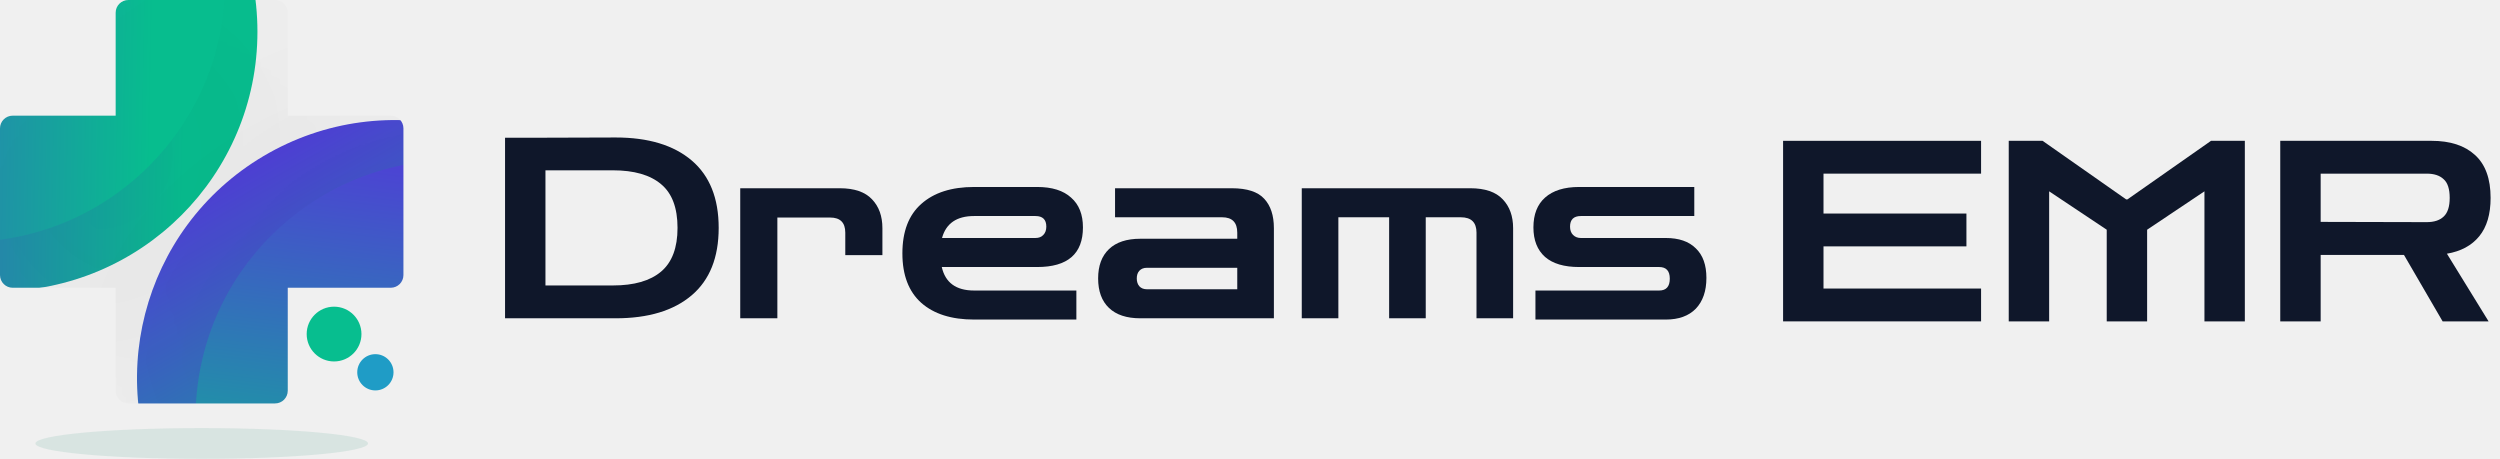
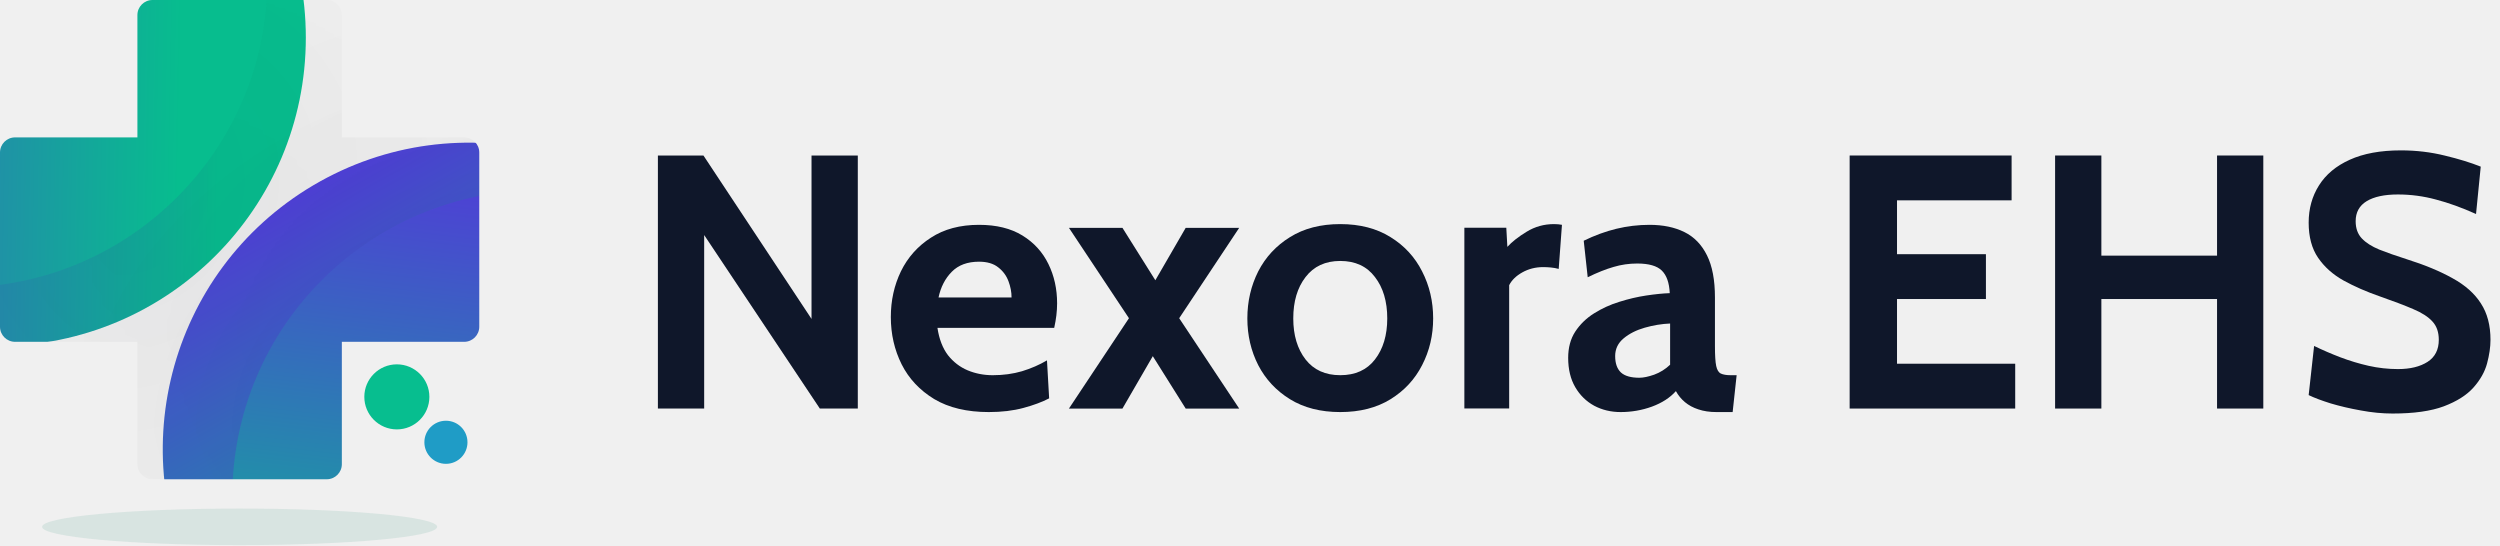
- <svg xmlns="http://www.w3.org/2000/svg" width="158" height="29" viewBox="0 0 158 29" fill="none">
-   <mask id="mask0_10422_8578" style="mask-type:alpha" maskUnits="userSpaceOnUse" x="0" y="0" width="26" height="26">
-     <path d="M7.31 0.802C7.31 0.359 7.669 0 8.113 0H17.384C17.827 0 18.186 0.359 18.186 0.802V24.694C18.186 25.137 17.827 25.497 17.384 25.497H8.113C7.669 25.497 7.31 25.137 7.31 24.694V0.802Z" fill="url(#paint0_linear_10422_8578)" />
-     <path d="M0.802 18.186C0.359 18.186 0 17.827 0 17.384V8.113C0 7.669 0.359 7.31 0.802 7.31H24.694C25.137 7.31 25.497 7.669 25.497 8.113V17.384C25.497 17.827 25.137 18.186 24.694 18.186H0.802Z" fill="url(#paint1_linear_10422_8578)" />
-   </mask>
-   <g mask="url(#mask0_10422_8578)">
-     <path d="M16.27 2.004C16.27 11.065 8.924 18.41 -0.137 18.41C-9.198 18.41 -16.544 11.065 -16.544 2.004C-16.544 -7.057 -9.198 -14.403 -0.137 -14.403C8.924 -14.403 16.27 -7.057 16.27 2.004Z" fill="url(#paint2_linear_10422_8578)" />
-     <g filter="url(#filter0_dd_10422_8578)">
-       <path d="M14.226 -1.11C14.226 7.951 6.88 15.296 -2.181 15.296C-11.242 15.296 -18.587 7.951 -18.587 -1.11C-18.587 -10.171 -11.242 -17.517 -2.181 -17.517C6.88 -17.517 14.226 -10.171 14.226 -1.11Z" fill="url(#paint3_linear_10422_8578)" />
+ <svg xmlns="http://www.w3.org/2000/svg" width="133" height="29" viewBox="0 0 133 29" fill="none">
+   <g clip-path="url(#clip0_185_418)">
+     <mask id="mask0_185_418" style="mask-type:alpha" maskUnits="userSpaceOnUse" x="0" y="0" width="26" height="26">
+       <path d="M7.31 0.802C7.31 0.359 7.669 0 8.113 0H17.384C17.827 0 18.186 0.359 18.186 0.802V24.694C18.186 25.137 17.827 25.497 17.384 25.497H8.113C7.669 25.497 7.31 25.137 7.31 24.694V0.802Z" fill="url(#paint0_linear_185_418)" />
+       <path d="M0.802 18.185C0.359 18.185 0 17.826 0 17.383V8.111C0 7.668 0.359 7.309 0.802 7.309H24.694C25.137 7.309 25.497 7.668 25.497 8.111V17.383C25.497 17.826 25.137 18.185 24.694 18.185H0.802Z" fill="url(#paint1_linear_185_418)" />
+     </mask>
+     <g mask="url(#mask0_185_418)">
+       <path d="M16.27 2.004C16.27 11.065 8.924 18.411 -0.137 18.411C-9.198 18.411 -16.544 11.065 -16.544 2.004C-16.544 -7.057 -9.198 -14.402 -0.137 -14.402C8.924 -14.402 16.27 -7.057 16.27 2.004Z" fill="url(#paint2_linear_185_418)" />
+       <g filter="url(#filter0_dd_185_418)">
+         <path d="M14.226 -1.109C14.226 7.952 6.88 15.297 -2.181 15.297C-11.242 15.297 -18.587 7.952 -18.587 -1.109C-18.587 -10.17 -11.242 -17.516 -2.181 -17.516C6.88 -17.516 14.226 -10.17 14.226 -1.109Z" fill="url(#paint3_linear_185_418)" />
+       </g>
+       <path d="M33.251 37.915C25.504 42.496 15.51 39.929 10.93 32.182C6.349 24.435 8.916 14.441 16.663 9.861C24.41 5.28 34.403 7.847 38.984 15.594C43.564 23.341 40.998 33.335 33.251 37.915Z" fill="url(#paint4_linear_185_418)" />
+       <g filter="url(#filter1_dd_185_418)">
+         <path d="M27.026 42.632C18.071 41.732 11.541 33.744 12.441 24.789C13.341 15.834 21.329 9.304 30.284 10.204C39.239 11.104 45.769 19.092 44.869 28.047C43.969 37.002 35.981 43.532 27.026 42.632Z" fill="url(#paint5_linear_185_418)" />
+       </g>
    </g>
-     <path d="M33.251 37.913C25.504 42.494 15.51 39.927 10.93 32.18C6.349 24.433 8.916 14.44 16.663 9.859C24.41 5.279 34.403 7.845 38.984 15.592C43.564 23.339 40.998 33.333 33.251 37.913Z" fill="url(#paint4_linear_10422_8578)" />
-     <g filter="url(#filter1_dd_10422_8578)">
-       <path d="M27.026 42.63C18.071 41.731 11.541 33.742 12.441 24.787C13.341 15.833 21.329 9.303 30.284 10.202C39.239 11.102 45.769 19.091 44.869 28.046C43.969 37 35.981 43.53 27.026 42.63Z" fill="url(#paint5_linear_10422_8578)" />
-     </g>
+     <path d="M21.113 22.844C22.069 22.844 22.843 22.069 22.843 21.113C22.843 20.158 22.069 19.383 21.113 19.383C20.157 19.383 19.382 20.158 19.382 21.113C19.382 22.069 20.157 22.844 21.113 22.844Z" fill="#07BE8F" />
+     <path d="M23.724 24.676C24.357 24.676 24.87 24.162 24.87 23.529C24.87 22.896 24.357 22.383 23.724 22.383C23.09 22.383 22.577 22.896 22.577 23.529C22.577 24.162 23.09 24.676 23.724 24.676Z" fill="#1F9CC6" />
+     <path d="M12.748 29.001C18.553 29.001 23.258 28.565 23.258 28.028C23.258 27.49 18.553 27.055 12.748 27.055C6.944 27.055 2.238 27.49 2.238 28.028C2.238 28.565 6.944 29.001 12.748 29.001Z" fill="#479681" fill-opacity="0.14" />
+     <path d="M127.283 22C126.738 22 126.177 21.945 125.6 21.837C125.023 21.734 124.488 21.609 123.994 21.462C123.501 21.308 123.11 21.16 122.821 21.019L123.11 18.404C123.558 18.622 124.026 18.824 124.513 19.01C125.001 19.195 125.501 19.346 126.013 19.462C126.526 19.577 127.045 19.635 127.571 19.635C128.225 19.635 128.751 19.506 129.148 19.25C129.545 18.994 129.744 18.603 129.744 18.077C129.744 17.673 129.632 17.349 129.408 17.106C129.183 16.856 128.84 16.635 128.379 16.442C127.917 16.244 127.327 16.019 126.61 15.769C125.892 15.519 125.247 15.237 124.677 14.923C124.106 14.603 123.654 14.199 123.321 13.711C122.988 13.224 122.821 12.603 122.821 11.846C122.821 11.103 123.004 10.442 123.369 9.865C123.735 9.282 124.279 8.827 125.004 8.5C125.735 8.167 126.642 8 127.725 8C128.545 8 129.327 8.093 130.071 8.279C130.815 8.458 131.449 8.654 131.975 8.865L131.725 11.385C130.968 11.045 130.257 10.789 129.59 10.615C128.93 10.436 128.257 10.346 127.571 10.346C126.853 10.346 126.299 10.465 125.908 10.702C125.517 10.939 125.321 11.295 125.321 11.769C125.321 12.147 125.43 12.452 125.648 12.683C125.866 12.914 126.177 13.112 126.581 13.279C126.985 13.439 127.468 13.609 128.033 13.789C129.007 14.096 129.824 14.436 130.485 14.808C131.151 15.173 131.651 15.619 131.985 16.144C132.324 16.663 132.494 17.308 132.494 18.077C132.494 18.462 132.433 18.881 132.311 19.337C132.19 19.785 131.949 20.212 131.59 20.615C131.231 21.019 130.706 21.353 130.013 21.615C129.327 21.872 128.417 22 127.283 22Z" fill="#0F172A" />
+     <path d="M109.331 21.735V8.273H111.793V13.6H117.947V8.273H120.408V21.735H117.947V15.908H111.793V21.735H109.331Z" fill="#0F172A" />
+     <path d="M98.401 21.735V8.273H107.017V10.658H100.921V13.523H105.651V15.908H100.921V19.35H107.209V21.735H98.401Z" fill="#0F172A" />
+     <path d="M86.216 21.922C85.703 21.922 85.235 21.81 84.812 21.586C84.389 21.355 84.052 21.025 83.802 20.596C83.552 20.166 83.427 19.647 83.427 19.038C83.427 18.493 83.552 18.028 83.802 17.644C84.059 17.253 84.392 16.929 84.802 16.672C85.219 16.41 85.668 16.204 86.148 16.057C86.636 15.903 87.113 15.791 87.581 15.721C88.055 15.65 88.472 15.608 88.831 15.596C88.805 15.044 88.664 14.644 88.408 14.394C88.152 14.144 87.716 14.019 87.1 14.019C86.671 14.019 86.251 14.079 85.841 14.201C85.437 14.317 84.978 14.499 84.466 14.749L84.254 12.807C84.831 12.525 85.408 12.313 85.985 12.172C86.568 12.031 87.158 11.961 87.754 11.961C88.472 11.961 89.091 12.089 89.61 12.346C90.129 12.602 90.53 13.015 90.812 13.586C91.094 14.15 91.235 14.897 91.235 15.826V18.422C91.235 18.903 91.257 19.253 91.302 19.471C91.347 19.682 91.43 19.817 91.552 19.874C91.674 19.932 91.85 19.961 92.081 19.961H92.389L92.177 21.922H91.312C90.953 21.922 90.632 21.874 90.35 21.778C90.075 21.689 89.838 21.56 89.639 21.394C89.44 21.227 89.28 21.032 89.158 20.807C88.844 21.16 88.418 21.435 87.879 21.634C87.347 21.826 86.793 21.922 86.216 21.922ZM87.216 20.096C87.427 20.096 87.69 20.041 88.004 19.932C88.318 19.817 88.6 19.64 88.85 19.403V17.211C88.402 17.23 87.953 17.304 87.504 17.432C87.055 17.56 86.68 17.749 86.379 17.999C86.078 18.249 85.927 18.564 85.927 18.942C85.927 19.333 86.03 19.624 86.235 19.817C86.44 20.003 86.767 20.096 87.216 20.096Z" fill="#0F172A" />
+     <path d="M77.904 21.73V12.114H80.135L80.192 13.133C80.436 12.864 80.779 12.595 81.221 12.326C81.663 12.056 82.147 11.922 82.673 11.922C82.827 11.922 82.968 11.935 83.096 11.96L82.923 14.306C82.782 14.268 82.641 14.242 82.5 14.23C82.365 14.217 82.231 14.21 82.096 14.21C81.692 14.21 81.324 14.303 80.99 14.489C80.657 14.675 80.423 14.903 80.288 15.172V21.73H77.904Z" fill="#0F172A" />
+     <path d="M71.302 21.922C70.257 21.922 69.366 21.694 68.629 21.239C67.892 20.784 67.327 20.178 66.936 19.422C66.552 18.666 66.359 17.838 66.359 16.941C66.359 16.037 66.552 15.204 66.936 14.441C67.327 13.678 67.892 13.069 68.629 12.614C69.366 12.153 70.257 11.922 71.302 11.922C72.347 11.922 73.238 12.153 73.975 12.614C74.712 13.069 75.273 13.678 75.658 14.441C76.049 15.204 76.244 16.037 76.244 16.941C76.244 17.838 76.049 18.666 75.658 19.422C75.273 20.178 74.712 20.784 73.975 21.239C73.238 21.694 72.347 21.922 71.302 21.922ZM71.302 19.96C72.103 19.96 72.719 19.681 73.148 19.124C73.584 18.56 73.802 17.832 73.802 16.941C73.802 16.037 73.584 15.303 73.148 14.739C72.719 14.169 72.103 13.883 71.302 13.883C70.507 13.883 69.892 14.169 69.456 14.739C69.02 15.303 68.802 16.037 68.802 16.941C68.802 17.832 69.02 18.56 69.456 19.124C69.892 19.681 70.507 19.96 71.302 19.96Z" fill="#0F172A" />
+     <path d="M56.867 21.736L60.06 16.929L56.867 12.121H59.714L61.464 14.91L63.079 12.121H65.925L62.733 16.929L65.925 21.736H63.079L61.329 18.948L59.714 21.736H56.867Z" fill="#0F172A" />
+     <path d="M52.603 21.922C51.443 21.922 50.475 21.692 49.699 21.23C48.93 20.762 48.353 20.147 47.968 19.384C47.584 18.615 47.392 17.775 47.392 16.865C47.392 15.987 47.571 15.176 47.93 14.432C48.295 13.688 48.827 13.092 49.526 12.644C50.225 12.188 51.077 11.961 52.084 11.961C53.007 11.961 53.776 12.15 54.392 12.528C55.007 12.906 55.468 13.413 55.776 14.047C56.084 14.676 56.238 15.371 56.238 16.134C56.238 16.346 56.225 16.56 56.199 16.778C56.173 16.99 56.135 17.211 56.084 17.442H49.872C49.962 18.038 50.148 18.522 50.43 18.894C50.718 19.259 51.068 19.528 51.478 19.701C51.895 19.874 52.34 19.961 52.815 19.961C53.372 19.961 53.892 19.89 54.372 19.749C54.853 19.602 55.295 19.41 55.699 19.172L55.815 21.192C55.449 21.384 54.994 21.554 54.449 21.701C53.904 21.849 53.289 21.922 52.603 21.922ZM49.93 15.826H53.815C53.815 15.538 53.76 15.249 53.651 14.961C53.542 14.666 53.359 14.419 53.103 14.221C52.853 14.022 52.513 13.922 52.084 13.922C51.468 13.922 50.984 14.102 50.632 14.461C50.279 14.82 50.045 15.275 49.93 15.826Z" fill="#0F172A" />
+     <path d="M35 21.735V8.273H37.423L43.173 16.966V8.273H45.635V21.735H43.615L37.462 12.504V21.735H35Z" fill="#0F172A" />
  </g>
-   <circle cx="21.113" cy="21.113" r="1.731" fill="#07BE8F" />
-   <circle cx="23.724" cy="23.529" r="1.146" fill="#1F9CC6" />
-   <ellipse cx="12.748" cy="28.027" rx="10.51" ry="0.973" fill="#479681" fill-opacity="0.14" />
-   <path d="M31.919 20.116V8.705H33.803L38.91 8.689C40.974 8.689 42.575 9.173 43.714 10.141C44.852 11.11 45.421 12.53 45.421 14.403C45.421 16.275 44.852 17.696 43.714 18.664C42.575 19.632 40.974 20.116 38.91 20.116H31.919ZM38.734 10.764H34.473V18.041H38.734C40.075 18.041 41.091 17.749 41.782 17.164C42.474 16.578 42.82 15.658 42.82 14.403C42.82 13.136 42.474 12.216 41.782 11.642C41.091 11.056 40.075 10.764 38.734 10.764Z" fill="#0F172A" />
-   <path d="M46.783 20.116V11.897H53.071C53.996 11.897 54.677 12.131 55.114 12.599C55.55 13.057 55.768 13.663 55.768 14.419V16.126H53.422V14.706C53.422 14.068 53.103 13.748 52.464 13.748H49.129V20.116H46.783Z" fill="#0F172A" />
-   <path d="M61.563 20.196C60.137 20.196 59.025 19.845 58.227 19.143C57.429 18.43 57.031 17.387 57.031 16.015C57.031 14.631 57.429 13.589 58.227 12.886C59.025 12.174 60.137 11.817 61.563 11.817H65.553C66.489 11.817 67.202 12.041 67.692 12.488C68.192 12.924 68.442 13.552 68.442 14.371C68.442 16.041 67.479 16.876 65.553 16.876H59.52C59.744 17.866 60.425 18.361 61.563 18.361H68.027V20.196H61.563ZM61.563 13.653C60.467 13.653 59.791 14.115 59.536 15.041H65.441C65.654 15.041 65.819 14.977 65.936 14.85C66.064 14.722 66.127 14.546 66.127 14.323C66.127 13.876 65.899 13.653 65.441 13.653H61.563Z" fill="#0F172A" />
-   <path d="M72.067 20.116C71.205 20.116 70.546 19.898 70.088 19.462C69.63 19.026 69.402 18.403 69.402 17.595C69.402 16.797 69.63 16.18 70.088 15.743C70.546 15.307 71.205 15.089 72.067 15.089H78.195V14.706C78.195 14.057 77.876 13.732 77.238 13.732H70.471V11.897H77.844C78.813 11.897 79.499 12.12 79.903 12.567C80.308 13.004 80.51 13.621 80.51 14.419V20.116H72.067ZM72.482 18.281H78.195V16.924H72.482C72.28 16.924 72.12 16.988 72.003 17.116C71.897 17.233 71.844 17.392 71.844 17.595C71.844 17.797 71.897 17.962 72.003 18.089C72.12 18.217 72.28 18.281 72.482 18.281Z" fill="#0F172A" />
-   <path d="M82.271 20.116V11.897H92.916C93.853 11.897 94.539 12.131 94.975 12.599C95.411 13.057 95.629 13.663 95.629 14.419V20.116H93.315V14.706C93.315 14.057 92.985 13.732 92.326 13.732H90.107V20.116H87.793V13.732H84.585V20.116H82.271Z" fill="#0F172A" />
-   <path d="M97.04 20.196V18.361H104.86C105.307 18.361 105.531 18.111 105.531 17.611C105.531 17.121 105.307 16.876 104.86 16.876H99.801C98.854 16.876 98.136 16.664 97.647 16.238C97.157 15.802 96.912 15.179 96.912 14.371C96.912 13.552 97.157 12.924 97.647 12.488C98.147 12.041 98.865 11.817 99.801 11.817H107.079V13.653H99.913C99.455 13.653 99.227 13.876 99.227 14.323C99.227 14.546 99.29 14.722 99.418 14.85C99.546 14.977 99.711 15.041 99.913 15.041H105.275C106.105 15.041 106.738 15.259 107.174 15.695C107.621 16.121 107.845 16.743 107.845 17.563C107.845 18.393 107.621 19.042 107.174 19.51C106.728 19.967 106.094 20.196 105.275 20.196H97.04Z" fill="#0F172A" />
-   <path d="M112.691 20.311V8.9H125.204V10.974H115.245V13.496H124.278V15.571H115.245V18.236H125.204V20.311H112.691Z" fill="#0F172A" />
-   <path d="M126.952 20.311V8.9H129.091L134.373 12.602H134.453L139.736 8.9H141.874V20.311H139.321V12.092L135.698 14.518V20.311H133.145V14.518L129.506 12.092V20.311H126.952Z" fill="#0F172A" />
-   <path d="M144.112 20.311V8.9H153.672C154.853 8.9 155.768 9.198 156.417 9.793C157.077 10.389 157.406 11.294 157.406 12.507C157.406 13.539 157.167 14.347 156.688 14.932C156.209 15.518 155.528 15.885 154.645 16.034L157.279 20.311H154.374L151.932 16.113H146.666V20.311H144.112ZM153.369 10.974H146.666V14.023L153.369 14.039C153.837 14.039 154.193 13.922 154.438 13.688C154.693 13.454 154.821 13.06 154.821 12.507C154.821 11.943 154.693 11.549 154.438 11.326C154.193 11.091 153.837 10.974 153.369 10.974Z" fill="#0F172A" />
  <defs>
-     <filter id="filter0_dd_10422_8578" x="-36.987" y="-31.117" width="69.613" height="69.613" filterUnits="userSpaceOnUse" color-interpolation-filters="sRGB">
+     <filter id="filter0_dd_185_418" x="-42.987" y="-37.116" width="81.613" height="81.612" filterUnits="userSpaceOnUse" color-interpolation-filters="sRGB">
      <feFlood flood-opacity="0" result="BackgroundImageFix" />
      <feColorMatrix in="SourceAlpha" type="matrix" values="0 0 0 0 0 0 0 0 0 0 0 0 0 0 0 0 0 0 127 0" result="hardAlpha" />
-       <feMorphology radius="2" operator="erode" in="SourceAlpha" result="effect1_dropShadow_10422_8578" />
      <feOffset dy="4" />
      <feGaussianBlur stdDeviation="6.5" />
      <feColorMatrix type="matrix" values="0 0 0 0 0.075 0 0 0 0 0.063 0 0 0 0 0.133 0 0 0 0.06 0" />
-       <feBlend mode="normal" in2="BackgroundImageFix" result="effect1_dropShadow_10422_8578" />
+       <feBlend mode="normal" in2="BackgroundImageFix" result="effect1_dropShadow_185_418" />
      <feColorMatrix in="SourceAlpha" type="matrix" values="0 0 0 0 0 0 0 0 0 0 0 0 0 0 0 0 0 0 127 0" result="hardAlpha" />
-       <feMorphology radius="6" operator="erode" in="SourceAlpha" result="effect2_dropShadow_10422_8578" />
      <feOffset dy="4.8" />
      <feGaussianBlur stdDeviation="12.2" />
      <feColorMatrix type="matrix" values="0 0 0 0 0.075 0 0 0 0 0.063 0 0 0 0 0.133 0 0 0 0.1 0" />
-       <feBlend mode="normal" in2="effect1_dropShadow_10422_8578" result="effect2_dropShadow_10422_8578" />
-       <feBlend mode="normal" in="SourceGraphic" in2="effect2_dropShadow_10422_8578" result="shape" />
+       <feBlend mode="normal" in2="effect1_dropShadow_185_418" result="effect2_dropShadow_185_418" />
+       <feBlend mode="normal" in="SourceGraphic" in2="effect2_dropShadow_185_418" result="shape" />
    </filter>
-     <filter id="filter1_dd_10422_8578" x="-6.042" y="-3.48" width="69.394" height="69.394" filterUnits="userSpaceOnUse" color-interpolation-filters="sRGB">
+     <filter id="filter1_dd_185_418" x="-12.042" y="-9.479" width="81.394" height="81.394" filterUnits="userSpaceOnUse" color-interpolation-filters="sRGB">
      <feFlood flood-opacity="0" result="BackgroundImageFix" />
      <feColorMatrix in="SourceAlpha" type="matrix" values="0 0 0 0 0 0 0 0 0 0 0 0 0 0 0 0 0 0 127 0" result="hardAlpha" />
-       <feMorphology radius="2" operator="erode" in="SourceAlpha" result="effect1_dropShadow_10422_8578" />
      <feOffset dy="4" />
      <feGaussianBlur stdDeviation="6.5" />
      <feColorMatrix type="matrix" values="0 0 0 0 0.075 0 0 0 0 0.063 0 0 0 0 0.133 0 0 0 0.06 0" />
-       <feBlend mode="normal" in2="BackgroundImageFix" result="effect1_dropShadow_10422_8578" />
+       <feBlend mode="normal" in2="BackgroundImageFix" result="effect1_dropShadow_185_418" />
      <feColorMatrix in="SourceAlpha" type="matrix" values="0 0 0 0 0 0 0 0 0 0 0 0 0 0 0 0 0 0 127 0" result="hardAlpha" />
-       <feMorphology radius="6" operator="erode" in="SourceAlpha" result="effect2_dropShadow_10422_8578" />
      <feOffset dy="4.8" />
      <feGaussianBlur stdDeviation="12.2" />
      <feColorMatrix type="matrix" values="0 0 0 0 0.075 0 0 0 0 0.063 0 0 0 0 0.133 0 0 0 0.1 0" />
-       <feBlend mode="normal" in2="effect1_dropShadow_10422_8578" result="effect2_dropShadow_10422_8578" />
-       <feBlend mode="normal" in="SourceGraphic" in2="effect2_dropShadow_10422_8578" result="shape" />
+       <feBlend mode="normal" in2="effect1_dropShadow_185_418" result="effect2_dropShadow_185_418" />
+       <feBlend mode="normal" in="SourceGraphic" in2="effect2_dropShadow_185_418" result="shape" />
    </filter>
-     <linearGradient id="paint0_linear_10422_8578" x1="21.613" y1="33.118" x2="-2.193" y2="32.659" gradientUnits="userSpaceOnUse">
+     <linearGradient id="paint0_linear_185_418" x1="21.613" y1="33.118" x2="-2.193" y2="32.659" gradientUnits="userSpaceOnUse">
      <stop stop-color="#07BE8F" />
      <stop offset="1" stop-color="#5435DB" />
    </linearGradient>
-     <linearGradient id="paint1_linear_10422_8578" x1="21.613" y1="33.118" x2="-2.193" y2="32.659" gradientUnits="userSpaceOnUse">
+     <linearGradient id="paint1_linear_185_418" x1="21.613" y1="33.116" x2="-2.193" y2="32.657" gradientUnits="userSpaceOnUse">
      <stop stop-color="#07BE8F" />
      <stop offset="1" stop-color="#5435DB" />
    </linearGradient>
-     <linearGradient id="paint2_linear_10422_8578" x1="11.272" y1="28.218" x2="-19.366" y2="27.628" gradientUnits="userSpaceOnUse">
+     <linearGradient id="paint2_linear_185_418" x1="11.272" y1="28.219" x2="-19.366" y2="27.628" gradientUnits="userSpaceOnUse">
      <stop stop-color="#07BE8F" />
      <stop offset="1" stop-color="#5435DB" />
    </linearGradient>
-     <linearGradient id="paint3_linear_10422_8578" x1="9.228" y1="25.104" x2="-21.41" y2="24.514" gradientUnits="userSpaceOnUse">
+     <linearGradient id="paint3_linear_185_418" x1="9.228" y1="25.105" x2="-21.41" y2="24.515" gradientUnits="userSpaceOnUse">
      <stop stop-color="#07BE8F" />
      <stop offset="1" stop-color="#5435DB" />
    </linearGradient>
-     <linearGradient id="paint4_linear_10422_8578" x1="8.311" y1="46.892" x2="-6.672" y2="20.399" gradientUnits="userSpaceOnUse">
+     <linearGradient id="paint4_linear_185_418" x1="8.311" y1="46.894" x2="-6.672" y2="20.401" gradientUnits="userSpaceOnUse">
      <stop stop-color="#07BE8F" />
      <stop offset="1" stop-color="#5435DB" />
    </linearGradient>
-     <linearGradient id="paint5_linear_10422_8578" x1="1.615" y1="35.088" x2="5.241" y2="4.869" gradientUnits="userSpaceOnUse">
+     <linearGradient id="paint5_linear_185_418" x1="1.615" y1="35.09" x2="5.241" y2="4.87" gradientUnits="userSpaceOnUse">
      <stop stop-color="#07BE8F" />
      <stop offset="1" stop-color="#5435DB" />
    </linearGradient>
+     <clipPath id="clip0_185_418">
+       <rect width="132.494" height="29.001" fill="white" />
+     </clipPath>
  </defs>
</svg>
